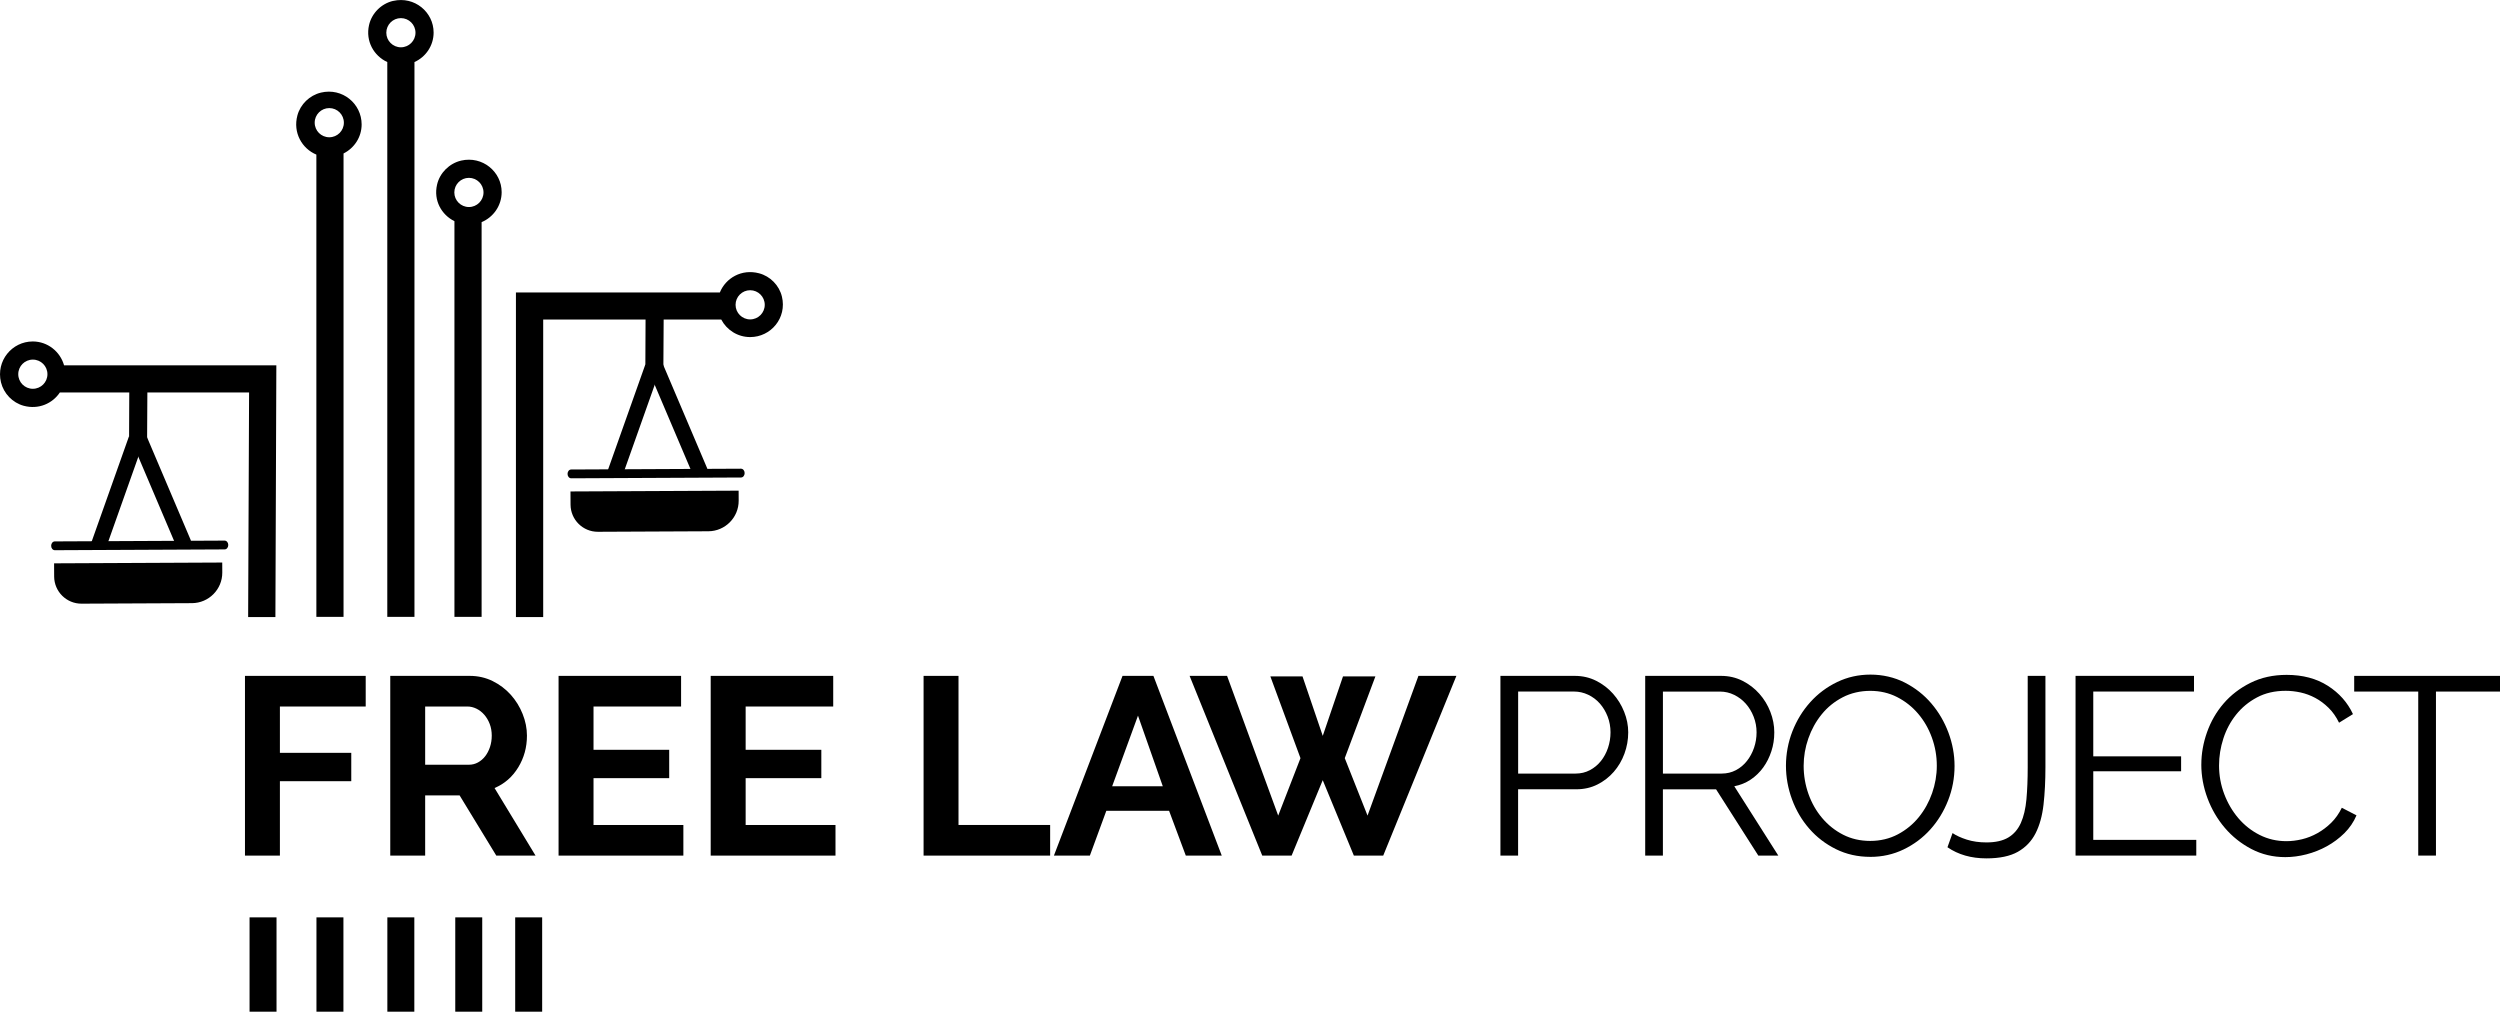
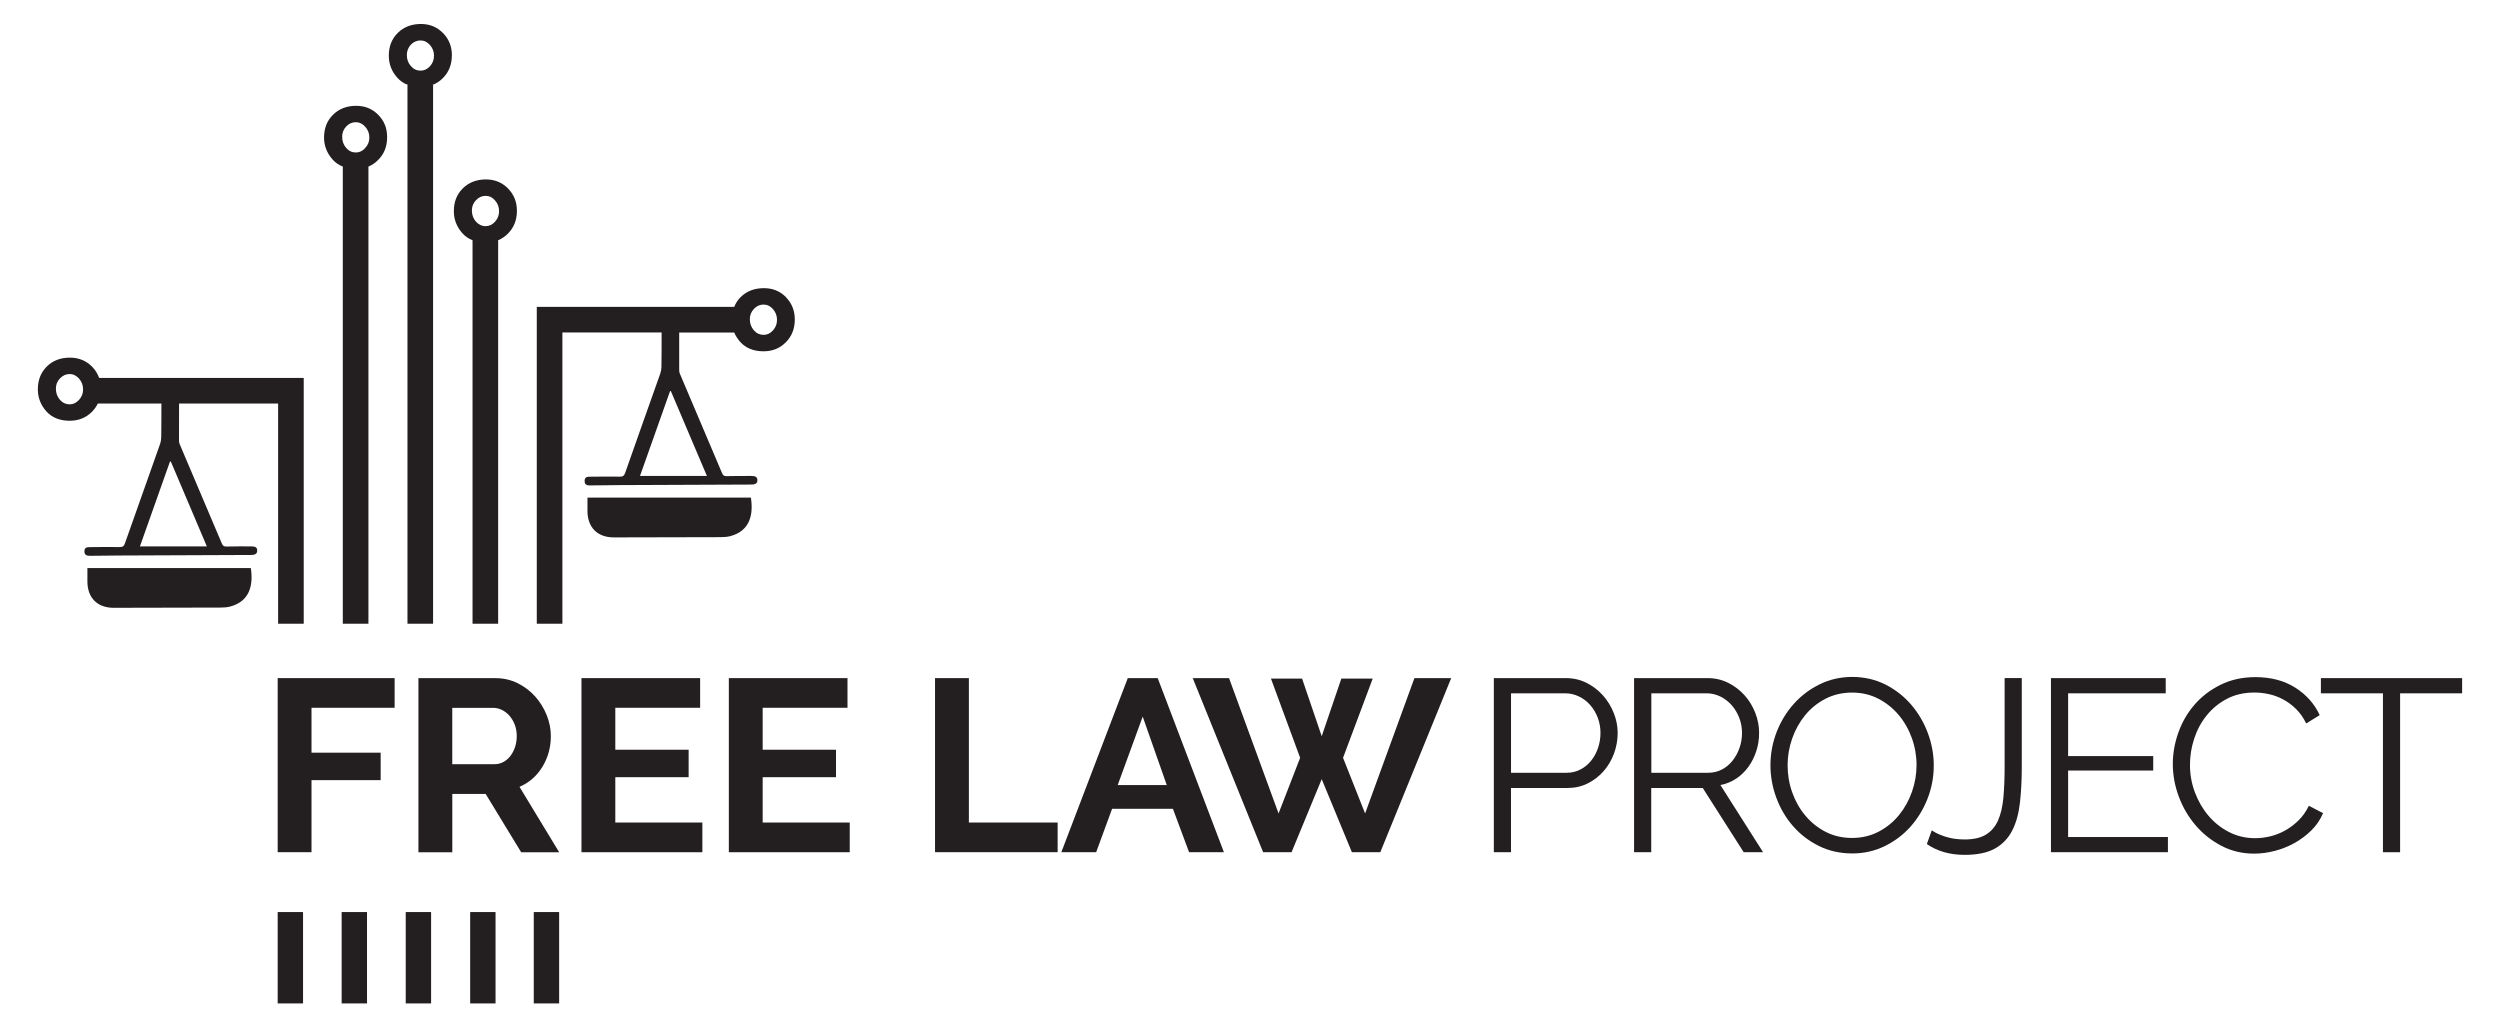
- <svg xmlns="http://www.w3.org/2000/svg" id="Layer_1" data-name="Layer 1" viewBox="0 0 1118.8 452.75">
+ <svg xmlns="http://www.w3.org/2000/svg" id="Layer_2" data-name="Layer 2" version="1.1" viewBox="0 0 730 300">
  <defs>
    <style>
      .cls-1 {
-         fill: #000;
+         fill: #231f20;
        stroke-width: 0px;
-       }
- 
-       .cls-2 {
-         fill: none;
-         stroke: #000;
-         stroke-miterlimit: 10;
-         stroke-width: 7px;
      }
    </style>
  </defs>
  <g>
-     <g>
-       <path class="cls-1" d="M109.63,382.9v-80.43h54.03v13.71h-38.4v20.73h31.94v12.69h-31.94v33.3h-15.63Z" />
-       <path class="cls-1" d="M174.65,382.9v-80.43h35.57c3.7,0,7.12.78,10.25,2.32,3.13,1.55,5.83,3.59,8.1,6.12,2.27,2.53,4.04,5.4,5.32,8.61,1.28,3.21,1.93,6.44,1.93,9.69,0,5.21-1.3,9.95-3.91,14.22-2.61,4.27-6.14,7.35-10.59,9.23l18.35,30.25h-17.56l-16.43-26.96h-15.41v26.96h-15.63ZM190.28,342.23h19.6c1.43,0,2.78-.34,4.02-1.02s2.32-1.6,3.23-2.78c.91-1.17,1.62-2.55,2.15-4.13.53-1.59.79-3.29.79-5.1s-.3-3.63-.91-5.21c-.61-1.59-1.42-2.96-2.44-4.13-1.02-1.17-2.19-2.08-3.51-2.72-1.32-.64-2.66-.96-4.02-.96h-18.92v26.05Z" />
-       <path class="cls-1" d="M305.82,369.19v13.71h-55.85v-80.43h54.83v13.71h-39.19v19.37h33.87v12.69h-33.87v20.96h40.21Z" />
-       <path class="cls-1" d="M373.9,369.19v13.71h-55.85v-80.43h54.83v13.71h-39.19v19.37h33.87v12.69h-33.87v20.96h40.21Z" />
-       <path class="cls-1" d="M413.32,382.9v-80.43h15.63v66.72h41.01v13.71h-56.64Z" />
-       <path class="cls-1" d="M502.36,302.47h13.82l30.58,80.43h-16.09l-7.48-20.05h-28.09l-7.36,20.05h-16.09l30.7-80.43ZM520.37,351.86l-11.1-31.6-11.55,31.6h22.66Z" />
-     </g>
-     <path class="cls-1" d="M568.51,302.7h14.39l9.06,26.62,9.06-26.62h14.5l-13.71,36.59,10.19,25.71,22.77-62.53h16.99l-32.74,80.43h-13.14l-13.93-33.76-13.93,33.76h-13.14l-32.51-80.43h16.77l22.88,62.53,9.97-25.71-13.48-36.59Z" />
+     <path class="cls-1" d="M219.26,145.29h-47.72v3.94c.02,4.77,2.92,7.69,7.67,7.69,10.39-.02,20.77-.05,31.18-.07.94-.02,1.93-.05,2.86-.3,5.73-1.52,6.79-6.26,6.01-11.26Z" />
+     <path class="cls-1" d="M229.51,86.77c-1.73-1.75-3.87-2.63-6.43-2.63-2.76,0-5.02.85-6.77,2.58-.85.83-1.5,1.8-1.91,2.88h-57.66v92.53h7.48s0-85.05,0-85.05h28.97c0,3.34,0,6.68-.05,10.02-.02.64-.12,1.34-.32,1.93-3.43,9.7-6.89,19.37-10.27,29.04-.3.85-.67,1.13-1.52,1.11-2.99-.05-5.96,0-8.94.02-.99,0-1.38.39-1.38,1.27s.44,1.29,1.5,1.27c2.86,0,5.69-.07,8.54-.09,12.9-.05,25.79-.12,38.71-.16,1.17,0,1.73-.44,1.7-1.29s-.51-1.22-1.66-1.22c-2.46,0-4.91,0-7.35.05-.71.02-1.04-.21-1.31-.88-4.1-9.67-8.2-19.32-12.3-28.99-.14-.3-.21-.62-.21-.94v-11.12h16.07c.39.94.97,1.84,1.7,2.69,1.64,1.84,3.91,2.79,6.86,2.79,2.6,0,4.79-.88,6.52-2.65,1.73-1.75,2.6-3.94,2.6-6.61s-.88-4.77-2.6-6.54ZM206.43,138.98h-19.55c2.92-8.24,5.85-16.51,8.77-24.76h.25c3.5,8.2,6.98,16.4,10.52,24.76ZM225.71,96.47c-.78.88-1.7,1.31-2.76,1.31s-2.05-.44-2.83-1.34c-.78-.9-1.17-1.98-1.17-3.25,0-1.17.41-2.16,1.2-2.99.78-.85,1.73-1.27,2.81-1.27s1.98.46,2.76,1.34c.78.9,1.17,1.93,1.17,3.13s-.39,2.19-1.17,3.06Z" />
+     <path class="cls-1" d="M73.23,165.88H25.52c0,1.43-.02,2.67,0,3.91,0,4.77,2.92,7.69,7.65,7.69,10.39-.02,20.8-.05,31.18-.07.94,0,1.93-.05,2.86-.3,5.73-1.52,6.79-6.26,6.03-11.24Z" />
+     <path class="cls-1" d="M28.95,110.35c-.44-1.22-1.13-2.33-2.07-3.29-1.75-1.75-3.89-2.63-6.45-2.63-2.74,0-5,.85-6.75,2.58s-2.63,3.96-2.63,6.68c0,2.39.81,4.51,2.44,6.38,1.64,1.84,3.91,2.79,6.86,2.79,2.6,0,4.77-.88,6.52-2.63.71-.74,1.27-1.52,1.7-2.4h18.56c0,3.27,0,6.56-.05,9.83,0,.64-.12,1.34-.32,1.93-3.41,9.7-6.86,19.34-10.27,29.04-.3.85-.64,1.11-1.52,1.11-2.97-.05-5.96,0-8.94.02-.97,0-1.38.39-1.38,1.27.02.88.46,1.27,1.52,1.27,2.83-.02,5.69-.07,8.52-.09,12.9-.07,25.82-.12,38.71-.16,1.2-.02,1.73-.44,1.7-1.31,0-.83-.48-1.2-1.66-1.2-2.44,0-4.91-.02-7.35.05-.69,0-1.04-.21-1.31-.88-4.08-9.67-8.2-19.32-12.3-28.99-.12-.3-.21-.64-.21-.97,0-3.62,0-7.28.02-10.92h28.92v64.3h7.48s0-71.78,0-71.78H28.95ZM23.08,116.76c-.81.88-1.7,1.31-2.76,1.31s-2.05-.44-2.83-1.34c-.78-.9-1.17-1.98-1.17-3.25,0-1.15.39-2.16,1.2-2.99.78-.83,1.73-1.27,2.81-1.27s1.96.46,2.76,1.34c.78.9,1.17,1.93,1.17,3.13s-.39,2.21-1.17,3.06ZM60.41,159.54h-19.55c2.92-8.24,5.85-16.51,8.77-24.76.07,0,.16,0,.25-.02,3.48,8.2,6.95,16.42,10.52,24.78Z" />
+     <path class="cls-1" d="M110.45,33.53c-1.73-1.75-3.87-2.63-6.43-2.63-2.74,0-5,.85-6.75,2.58-1.77,1.73-2.65,3.96-2.65,6.68,0,2.39.83,4.51,2.46,6.38.83.94,1.84,1.66,3.02,2.1v133.5h7.48V48.64c1.06-.44,2-1.08,2.86-1.96,1.75-1.75,2.6-3.94,2.6-6.61s-.85-4.77-2.6-6.54ZM106.65,43.22c-.78.88-1.7,1.31-2.74,1.31-1.11,0-2.05-.44-2.83-1.34-.78-.9-1.17-1.98-1.17-3.25,0-1.17.39-2.16,1.17-2.99.78-.85,1.73-1.27,2.83-1.27,1.04,0,1.96.46,2.74,1.34.81.9,1.2,1.93,1.2,3.13s-.39,2.19-1.2,3.06Z" />
+     <path class="cls-1" d="M131.96,16.19c0-2.6-.88-4.79-2.6-6.54-1.75-1.77-3.89-2.65-6.45-2.65-2.74,0-5,.88-6.75,2.6s-2.63,3.94-2.63,6.66c0,2.42.81,4.54,2.44,6.38.88,1.01,1.96,1.73,3.22,2.19h-.21v157.31h7.48V24.82h-.25c1.17-.41,2.21-1.11,3.13-2.03,1.73-1.75,2.6-3.96,2.6-6.61ZM125.56,19.34c-.81.88-1.73,1.29-2.76,1.29-1.11,0-2.05-.44-2.83-1.34-.78-.88-1.17-1.96-1.17-3.22,0-1.17.39-2.16,1.17-3.02.81-.83,1.73-1.24,2.83-1.24,1.04,0,1.96.44,2.76,1.34.78.9,1.17,1.93,1.17,3.11s-.39,2.21-1.17,3.09Z" />
+     <path class="cls-1" d="M148.35,55.04c-1.73-1.75-3.89-2.65-6.45-2.65-2.74,0-5,.88-6.75,2.6-1.75,1.73-2.63,3.94-2.63,6.68,0,2.39.81,4.51,2.44,6.38.83.94,1.84,1.64,3.02,2.1v111.99h7.48v-111.99c1.06-.44,2.03-1.11,2.88-1.96,1.73-1.75,2.6-3.96,2.6-6.61s-.88-4.79-2.6-6.54ZM144.55,64.73c-.78.88-1.7,1.31-2.76,1.31s-2.05-.46-2.83-1.34c-.78-.9-1.17-1.98-1.17-3.25,0-1.17.39-2.16,1.2-2.99.78-.85,1.73-1.27,2.81-1.27s1.98.44,2.76,1.34c.78.9,1.17,1.93,1.17,3.13s-.39,2.19-1.17,3.06Z" />
  </g>
  <g>
-     <g>
-       <path class="cls-1" d="M671.47,382.9v-80.43h33.3c3.47,0,6.66.74,9.57,2.21,2.91,1.47,5.42,3.4,7.53,5.78,2.11,2.38,3.78,5.08,4.98,8.1,1.21,3.02,1.81,6.08,1.81,9.18,0,3.32-.57,6.51-1.7,9.57-1.13,3.06-2.72,5.76-4.76,8.1-2.04,2.34-4.47,4.23-7.31,5.66-2.83,1.43-5.99,2.15-9.46,2.15h-26.05v29.68h-7.93ZM679.4,346.19h25.71c2.34,0,4.47-.51,6.4-1.53,1.93-1.02,3.57-2.38,4.93-4.08,1.36-1.7,2.42-3.66,3.17-5.89.75-2.23,1.13-4.55,1.13-6.97s-.43-4.85-1.3-7.08c-.87-2.23-2.04-4.17-3.51-5.83-1.47-1.66-3.21-2.96-5.21-3.91-2-.94-4.1-1.42-6.29-1.42h-25.03v36.7Z" />
-       <path class="cls-1" d="M736.26,382.9v-80.43h33.98c3.47,0,6.66.74,9.57,2.21,2.91,1.47,5.42,3.4,7.53,5.78,2.11,2.38,3.76,5.08,4.93,8.1,1.17,3.02,1.76,6.08,1.76,9.18s-.43,5.76-1.3,8.44c-.87,2.68-2.08,5.1-3.63,7.25-1.55,2.15-3.42,3.96-5.61,5.44-2.19,1.47-4.64,2.47-7.36,3l19.71,31.04h-8.95l-18.92-29.68h-23.79v29.68h-7.93ZM744.19,346.19h26.28c2.34,0,4.47-.51,6.4-1.53,1.93-1.02,3.57-2.4,4.93-4.13,1.36-1.74,2.42-3.7,3.17-5.89.75-2.19,1.13-4.49,1.13-6.91s-.43-4.74-1.3-6.97c-.87-2.23-2.04-4.17-3.51-5.83-1.47-1.66-3.21-2.98-5.21-3.96-2-.98-4.1-1.47-6.29-1.47h-25.6v36.7Z" />
-       <path class="cls-1" d="M836.97,383.46c-5.59,0-10.7-1.15-15.35-3.45-4.64-2.3-8.63-5.36-11.95-9.18-3.32-3.81-5.89-8.17-7.7-13.08-1.81-4.91-2.72-9.93-2.72-15.07s.96-10.5,2.89-15.41c1.93-4.91,4.59-9.25,7.99-13.03,3.4-3.78,7.4-6.78,12.01-9,4.61-2.23,9.59-3.34,14.95-3.34s10.7,1.19,15.35,3.57c4.64,2.38,8.61,5.49,11.89,9.35,3.29,3.85,5.83,8.21,7.65,13.08,1.81,4.87,2.72,9.84,2.72,14.9,0,5.36-.96,10.5-2.89,15.41-1.93,4.91-4.57,9.23-7.93,12.97-3.36,3.74-7.35,6.72-11.95,8.95-4.61,2.23-9.59,3.34-14.95,3.34ZM807.17,342.68c0,4.38.72,8.59,2.15,12.63,1.43,4.04,3.47,7.63,6.12,10.76,2.64,3.13,5.78,5.63,9.4,7.48,3.62,1.85,7.66,2.78,12.12,2.78s8.65-.98,12.35-2.94c3.7-1.96,6.83-4.53,9.4-7.7,2.57-3.17,4.55-6.76,5.95-10.76,1.4-4,2.1-8.08,2.1-12.23,0-4.38-.74-8.59-2.21-12.63-1.47-4.04-3.53-7.61-6.17-10.7-2.64-3.1-5.78-5.57-9.4-7.42-3.62-1.85-7.63-2.78-12.01-2.78s-8.65.96-12.35,2.89c-3.7,1.93-6.84,4.47-9.4,7.65-2.57,3.17-4.55,6.76-5.95,10.76-1.4,4-2.1,8.08-2.1,12.23Z" />
-     </g>
-     <g>
-       <path class="cls-1" d="M873.79,372.81c1.66,1.13,3.8,2.11,6.4,2.94,2.61.83,5.53,1.25,8.78,1.25,4.08,0,7.34-.74,9.8-2.21,2.45-1.47,4.32-3.64,5.61-6.51,1.28-2.87,2.11-6.4,2.49-10.59.38-4.19.57-8.97.57-14.33v-40.89h7.93v40.89c0,6.12-.28,11.69-.85,16.71-.57,5.02-1.76,9.31-3.57,12.86-1.81,3.55-4.46,6.31-7.93,8.27-3.47,1.96-8.16,2.94-14.05,2.94-6.8,0-12.61-1.66-17.44-4.98l2.27-6.34Z" />
-       <path class="cls-1" d="M982.88,375.87v7.02h-54.03v-80.43h53.01v7.02h-45.08v29h39.31v6.68h-39.31v30.7h46.1Z" />
-     </g>
-     <g>
-       <path class="cls-1" d="M985.14,342.12c0-4.83.85-9.65,2.55-14.44,1.7-4.8,4.17-9.08,7.42-12.86,3.25-3.78,7.25-6.85,12.01-9.23,4.76-2.38,10.16-3.57,16.2-3.57,7.17,0,13.31,1.62,18.41,4.87,5.1,3.25,8.85,7.48,11.27,12.69l-6.23,3.85c-1.28-2.64-2.85-4.87-4.7-6.68-1.85-1.81-3.83-3.29-5.95-4.42-2.12-1.13-4.3-1.94-6.57-2.44-2.27-.49-4.49-.74-6.68-.74-4.83,0-9.1.98-12.8,2.95-3.7,1.96-6.82,4.53-9.35,7.7-2.53,3.17-4.44,6.74-5.72,10.7-1.29,3.96-1.93,7.99-1.93,12.06,0,4.46.77,8.72,2.32,12.8,1.55,4.08,3.66,7.68,6.34,10.82,2.68,3.13,5.85,5.63,9.52,7.48,3.66,1.85,7.65,2.78,11.95,2.78,2.27,0,4.59-.28,6.97-.85,2.38-.57,4.68-1.47,6.91-2.72,2.23-1.25,4.29-2.79,6.17-4.64,1.89-1.85,3.47-4.1,4.76-6.74l6.57,3.4c-1.29,3.02-3.1,5.68-5.44,7.99-2.34,2.3-4.95,4.25-7.82,5.83-2.87,1.59-5.91,2.79-9.12,3.62-3.21.83-6.36,1.25-9.46,1.25-5.51,0-10.57-1.21-15.18-3.62-4.61-2.42-8.57-5.57-11.89-9.46-3.32-3.89-5.91-8.31-7.76-13.25-1.85-4.95-2.78-9.99-2.78-15.12Z" />
-       <path class="cls-1" d="M1118.8,309.49h-28.66v73.4h-7.93v-73.4h-28.66v-7.02h65.25v7.02Z" />
-     </g>
+     <rect class="cls-1" x="155.86" y="266.32" width="7.41" height="26.68" />
+     <rect class="cls-1" x="81.08" y="266.32" width="7.41" height="26.68" />
+     <rect class="cls-1" x="99.76" y="266.32" width="7.41" height="26.68" />
+     <rect class="cls-1" x="118.47" y="266.32" width="7.41" height="26.68" />
+     <rect class="cls-1" x="137.29" y="266.32" width="7.41" height="26.68" />
  </g>
-   <path class="cls-1" d="M179.41,21.17c-3.6,0-6.53-2.93-6.53-6.53s2.93-6.53,6.53-6.53,6.53,2.93,6.53,6.53-2.93,6.53-6.53,6.53ZM175.93.4c-5.3,1.23-9.58,5.52-10.78,10.83-1.63,7.22,2.18,13.79,8.17,16.54v248.28h12.16V27.77c5.05-2.27,8.57-7.33,8.57-13.21,0-9.13-8.53-16.35-18.11-14.15Z" />
-   <path class="cls-1" d="M209.85,92.65c-3.6,0-6.53-2.93-6.53-6.53s2.93-6.53,6.53-6.53,6.53,2.93,6.53,6.53-2.93,6.53-6.53,6.53ZM206.35,71.88c-5.26,1.23-9.55,5.48-10.75,10.74-1.67,7.1,2,13.52,7.77,16.36v177.07h12.16V99.41c5.26-2.2,8.97-7.39,8.97-13.41,0-9.15-8.57-16.33-18.15-14.13Z" />
-   <path class="cls-1" d="M349.92,132.72c-1.2-5.01-5.23-9.12-10.24-10.42-7.77-2.06-14.92,2.13-17.53,8.58h-91.26v145.26h12.2v-133.14h45.81l-.11,25.19,8.06-.22.15-24.98h25.77c2.43,4.65,7.3,7.86,12.96,7.86,9.22,0,16.52-8.55,14.19-18.14ZM335.71,142.94c-3.6,0-6.53-2.93-6.53-6.53s2.93-6.53,6.53-6.53,6.53,2.93,6.53,6.53-2.93,6.53-6.53,6.53Z" />
-   <g>
-     <line class="cls-2" x1="62.26" y1="196.3" x2="82.26" y2="243.36" />
-     <line class="cls-2" x1="60.99" y1="196.52" x2="43.9" y2="244.71" />
-     <path class="cls-1" d="M24.26,251.92h75.26v4.47c0,7.53-6.11,13.64-13.64,13.64h-49.41c-6.73,0-12.2-5.47-12.2-12.2v-5.91h0Z" transform="translate(-1.25 .3) rotate(-.27)" />
-     <path class="cls-1" d="M100.53,245.87l-75.99.36c-.9,0-1.63-.85-1.64-1.92v-.09c0-1.06.72-1.93,1.62-1.93l75.99-.36c.9,0,1.63.85,1.64,1.92v.09c0,1.06-.72,1.93-1.62,1.93Z" />
-   </g>
-   <g>
-     <line class="cls-2" x1="293.35" y1="164.12" x2="313.35" y2="211.17" />
-     <line class="cls-2" x1="292.08" y1="164.33" x2="274.99" y2="212.52" />
-     <path class="cls-1" d="M255.35,219.73h75.26v4.47c0,7.53-6.11,13.64-13.64,13.64h-49.41c-6.73,0-12.2-5.47-12.2-12.2v-5.91h0Z" transform="translate(-1.09 1.41) rotate(-.27)" />
-     <path class="cls-1" d="M331.62,213.69l-75.99.36c-.9,0-1.63-.85-1.64-1.92v-.09c0-1.06.72-1.93,1.62-1.93l75.99-.36c.9,0,1.63.85,1.64,1.92v.09c0,1.06-.72,1.93-1.62,1.93Z" />
-   </g>
-   <path class="cls-1" d="M28.67,163.48c-1.74-6.13-7.33-10.67-14.01-10.67-9.26,0-16.52,8.64-14.23,18.26,1.23,5.05,5.19,9.18,10.2,10.53,6.64,1.78,12.85-1.02,16.15-5.95h31.07l-.11,26.8,8.06-.22.15-26.58h45.52l-.42,100.49h12.2l.42-112.65H28.67ZM14.7,173.99c-3.61,0-6.53-2.92-6.53-6.53s2.92-6.53,6.53-6.53,6.53,2.92,6.53,6.53-2.92,6.53-6.53,6.53Z" />
-   <path class="cls-1" d="M143.58,41.46c-5.01,1.2-9.15,5.19-10.49,10.2-2.07,7.73,2.07,14.85,8.49,17.53v206.86h12.16V68.68c4.79-2.4,8.1-7.3,8.1-13,0-9.26-8.6-16.55-18.26-14.23ZM147.36,61.43c-3.61,0-6.53-2.92-6.53-6.53s2.93-6.53,6.53-6.53,6.53,2.92,6.53,6.53-2.92,6.53-6.53,6.53Z" />
-   <g>
-     <rect class="cls-1" x="141.62" y="410.54" width="12.07" height="42.21" />
-     <rect class="cls-1" x="111.68" y="410.54" width="12.07" height="42.21" />
-     <rect class="cls-1" x="173.35" y="410.54" width="12.07" height="42.21" />
-     <rect class="cls-1" x="203.74" y="410.54" width="12.07" height="42.21" />
-     <rect class="cls-1" x="230.56" y="410.54" width="12.07" height="42.21" />
-   </g>
+   <polygon class="cls-1" points="81.08 248.84 81.08 198.01 115.23 198.01 115.23 206.67 90.96 206.67 90.96 219.78 111.15 219.78 111.15 227.8 90.96 227.8 90.96 248.84 81.08 248.84" />
+   <path class="cls-1" d="M122.18,248.85v-50.83h22.48c2.34,0,4.5.49,6.48,1.47,1.98.98,3.69,2.27,5.12,3.87,1.43,1.6,2.55,3.41,3.37,5.44.81,2.03,1.22,4.07,1.22,6.12,0,3.29-.82,6.29-2.47,8.99-1.65,2.7-3.88,4.64-6.69,5.84l11.6,19.12h-11.1l-10.38-17.04h-9.74v17.04h-9.88ZM132.06,223.14h12.39c.91,0,1.75-.21,2.54-.64.79-.43,1.47-1.01,2.04-1.75.57-.74,1.03-1.61,1.36-2.61.33-1,.5-2.08.5-3.22s-.19-2.29-.57-3.29c-.38-1-.9-1.87-1.54-2.61-.64-.74-1.39-1.31-2.22-1.72-.84-.41-1.68-.61-2.54-.61h-11.96v16.47Z" />
+   <polygon class="cls-1" points="205.09 240.18 205.09 248.85 169.79 248.85 169.79 198.01 204.44 198.01 204.44 206.67 179.67 206.67 179.67 218.92 201.08 218.92 201.08 226.94 179.67 226.94 179.67 240.18 205.09 240.18" />
+   <polygon class="cls-1" points="248.12 240.18 248.12 248.85 212.82 248.85 212.82 198.01 247.47 198.01 247.47 206.67 222.7 206.67 222.7 218.92 244.11 218.92 244.11 226.94 222.7 226.94 222.7 240.18 248.12 240.18" />
+   <polygon class="cls-1" points="273.03 248.84 273.03 198.01 282.91 198.01 282.91 240.18 308.83 240.18 308.83 248.84 273.03 248.84" />
+   <path class="cls-1" d="M329.31,198.01h8.74l19.33,50.83h-10.17l-4.72-12.67h-17.76l-4.65,12.67h-10.17l19.4-50.83ZM340.69,229.23l-7.02-19.98-7.3,19.98h14.32Z" />
+   <polygon class="cls-1" points="371.12 198.15 380.21 198.15 385.94 214.98 391.67 198.15 400.83 198.15 392.17 221.28 398.61 237.53 413.01 198.01 423.75 198.01 403.05 248.84 394.75 248.84 385.94 227.51 377.14 248.84 368.83 248.84 348.28 198.01 358.88 198.01 373.34 237.53 379.64 221.28 371.12 198.15" />
+   <path class="cls-1" d="M436.2,248.84v-50.83h21.05c2.19,0,4.21.47,6.05,1.4,1.84.93,3.42,2.15,4.76,3.65,1.34,1.5,2.39,3.21,3.15,5.12.76,1.91,1.15,3.84,1.15,5.8,0,2.1-.36,4.12-1.07,6.05s-1.72,3.64-3.01,5.12c-1.29,1.48-2.83,2.67-4.62,3.58-1.79.91-3.78,1.36-5.98,1.36h-16.47v18.76h-5.01ZM441.21,225.65h16.25c1.48,0,2.83-.32,4.05-.97,1.22-.64,2.26-1.5,3.12-2.58.86-1.07,1.53-2.32,2-3.72.48-1.41.71-2.88.71-4.4s-.27-3.07-.82-4.47c-.55-1.41-1.29-2.64-2.22-3.69-.93-1.05-2.03-1.87-3.29-2.47-1.26-.6-2.59-.9-3.97-.9h-15.82v23.2Z" />
+   <path class="cls-1" d="M477.15,248.84v-50.83h21.48c2.19,0,4.21.47,6.05,1.4,1.84.93,3.42,2.15,4.76,3.65,1.34,1.5,2.37,3.21,3.11,5.12.74,1.91,1.11,3.84,1.11,5.8s-.27,3.64-.82,5.33c-.55,1.7-1.31,3.22-2.29,4.58-.98,1.36-2.16,2.51-3.54,3.44-1.39.93-2.93,1.56-4.65,1.9l12.46,19.62h-5.66l-11.96-18.76h-15.04v18.76h-5.01ZM482.17,225.65h16.61c1.48,0,2.83-.32,4.05-.97,1.22-.64,2.25-1.52,3.11-2.61.86-1.1,1.53-2.34,2.01-3.72.48-1.38.72-2.84.72-4.37s-.28-2.99-.82-4.4c-.55-1.41-1.29-2.64-2.22-3.69-.93-1.05-2.03-1.88-3.29-2.51-1.26-.62-2.59-.93-3.97-.93h-16.18v23.2Z" />
+   <path class="cls-1" d="M540.81,249.2c-3.53,0-6.77-.73-9.7-2.18-2.94-1.46-5.45-3.39-7.55-5.8-2.1-2.41-3.72-5.17-4.87-8.27-1.15-3.1-1.72-6.28-1.72-9.52s.61-6.63,1.83-9.74c1.22-3.1,2.9-5.85,5.05-8.23,2.15-2.39,4.68-4.28,7.59-5.69,2.91-1.41,6.06-2.11,9.45-2.11s6.77.75,9.7,2.25c2.94,1.5,5.44,3.47,7.52,5.91,2.08,2.43,3.69,5.19,4.83,8.27,1.15,3.08,1.72,6.22,1.72,9.41,0,3.39-.61,6.64-1.83,9.74-1.22,3.1-2.89,5.83-5.01,8.2-2.12,2.36-4.64,4.25-7.55,5.66s-6.06,2.11-9.45,2.11M521.98,223.43c0,2.77.45,5.43,1.36,7.98.91,2.55,2.19,4.82,3.87,6.8,1.67,1.98,3.65,3.56,5.94,4.72,2.29,1.17,4.84,1.75,7.66,1.75s5.46-.62,7.8-1.86c2.34-1.24,4.32-2.86,5.94-4.87,1.62-2,2.88-4.27,3.76-6.8.88-2.53,1.32-5.11,1.32-7.73,0-2.77-.47-5.43-1.4-7.98-.93-2.55-2.23-4.81-3.9-6.77-1.67-1.96-3.65-3.52-5.94-4.69-2.29-1.17-4.82-1.75-7.59-1.75s-5.47.61-7.8,1.83c-2.34,1.22-4.32,2.83-5.94,4.83-1.62,2-2.88,4.27-3.76,6.8-.88,2.53-1.32,5.11-1.32,7.73" />
+   <path class="cls-1" d="M564.08,242.47c1.05.72,2.4,1.34,4.05,1.86,1.65.53,3.5.79,5.55.79,2.58,0,4.64-.46,6.19-1.4s2.73-2.3,3.54-4.12c.81-1.81,1.34-4.05,1.58-6.7.24-2.65.36-5.67.36-9.06v-25.85h5.01v25.85c0,3.87-.18,7.39-.54,10.56-.36,3.18-1.11,5.88-2.26,8.13-1.15,2.25-2.82,3.99-5.01,5.23-2.2,1.24-5.16,1.86-8.88,1.86-4.3,0-7.97-1.05-11.03-3.15l1.43-4.01Z" />
+   <polygon class="cls-1" points="633.03 244.41 633.03 248.84 598.88 248.84 598.88 198.01 632.39 198.01 632.39 202.45 603.89 202.45 603.89 220.78 628.74 220.78 628.74 225 603.89 225 603.89 244.41 633.03 244.41" />
+   <path class="cls-1" d="M634.46,223.07c0-3.05.54-6.1,1.61-9.13,1.07-3.03,2.64-5.74,4.69-8.13,2.05-2.39,4.58-4.33,7.59-5.83,3.01-1.5,6.42-2.26,10.24-2.26,4.53,0,8.41,1.03,11.64,3.08,3.22,2.05,5.6,4.72,7.12,8.02l-3.94,2.43c-.81-1.67-1.8-3.08-2.97-4.23-1.17-1.15-2.42-2.08-3.76-2.79-1.34-.71-2.72-1.23-4.15-1.54-1.43-.31-2.84-.47-4.22-.47-3.06,0-5.75.62-8.09,1.86-2.34,1.24-4.31,2.86-5.91,4.87-1.6,2-2.81,4.26-3.62,6.77-.81,2.51-1.22,5.05-1.22,7.63,0,2.82.49,5.51,1.47,8.09.98,2.58,2.31,4.86,4.01,6.84,1.69,1.98,3.7,3.56,6.01,4.72,2.32,1.17,4.83,1.75,7.55,1.75,1.43,0,2.9-.18,4.4-.54,1.5-.36,2.96-.93,4.37-1.72,1.41-.79,2.71-1.77,3.9-2.94,1.19-1.17,2.19-2.59,3.01-4.26l4.15,2.15c-.81,1.91-1.96,3.59-3.44,5.05-1.48,1.46-3.13,2.69-4.94,3.69-1.81,1-3.74,1.77-5.76,2.29-2.03.52-4.02.79-5.98.79-3.49,0-6.68-.76-9.59-2.29-2.91-1.53-5.42-3.52-7.52-5.98-2.1-2.46-3.74-5.25-4.9-8.38-1.17-3.13-1.75-6.31-1.75-9.56" />
+   <polygon class="cls-1" points="718.94 202.45 700.83 202.45 700.83 248.85 695.82 248.85 695.82 202.45 677.7 202.45 677.7 198.01 718.94 198.01 718.94 202.45" />
</svg>
